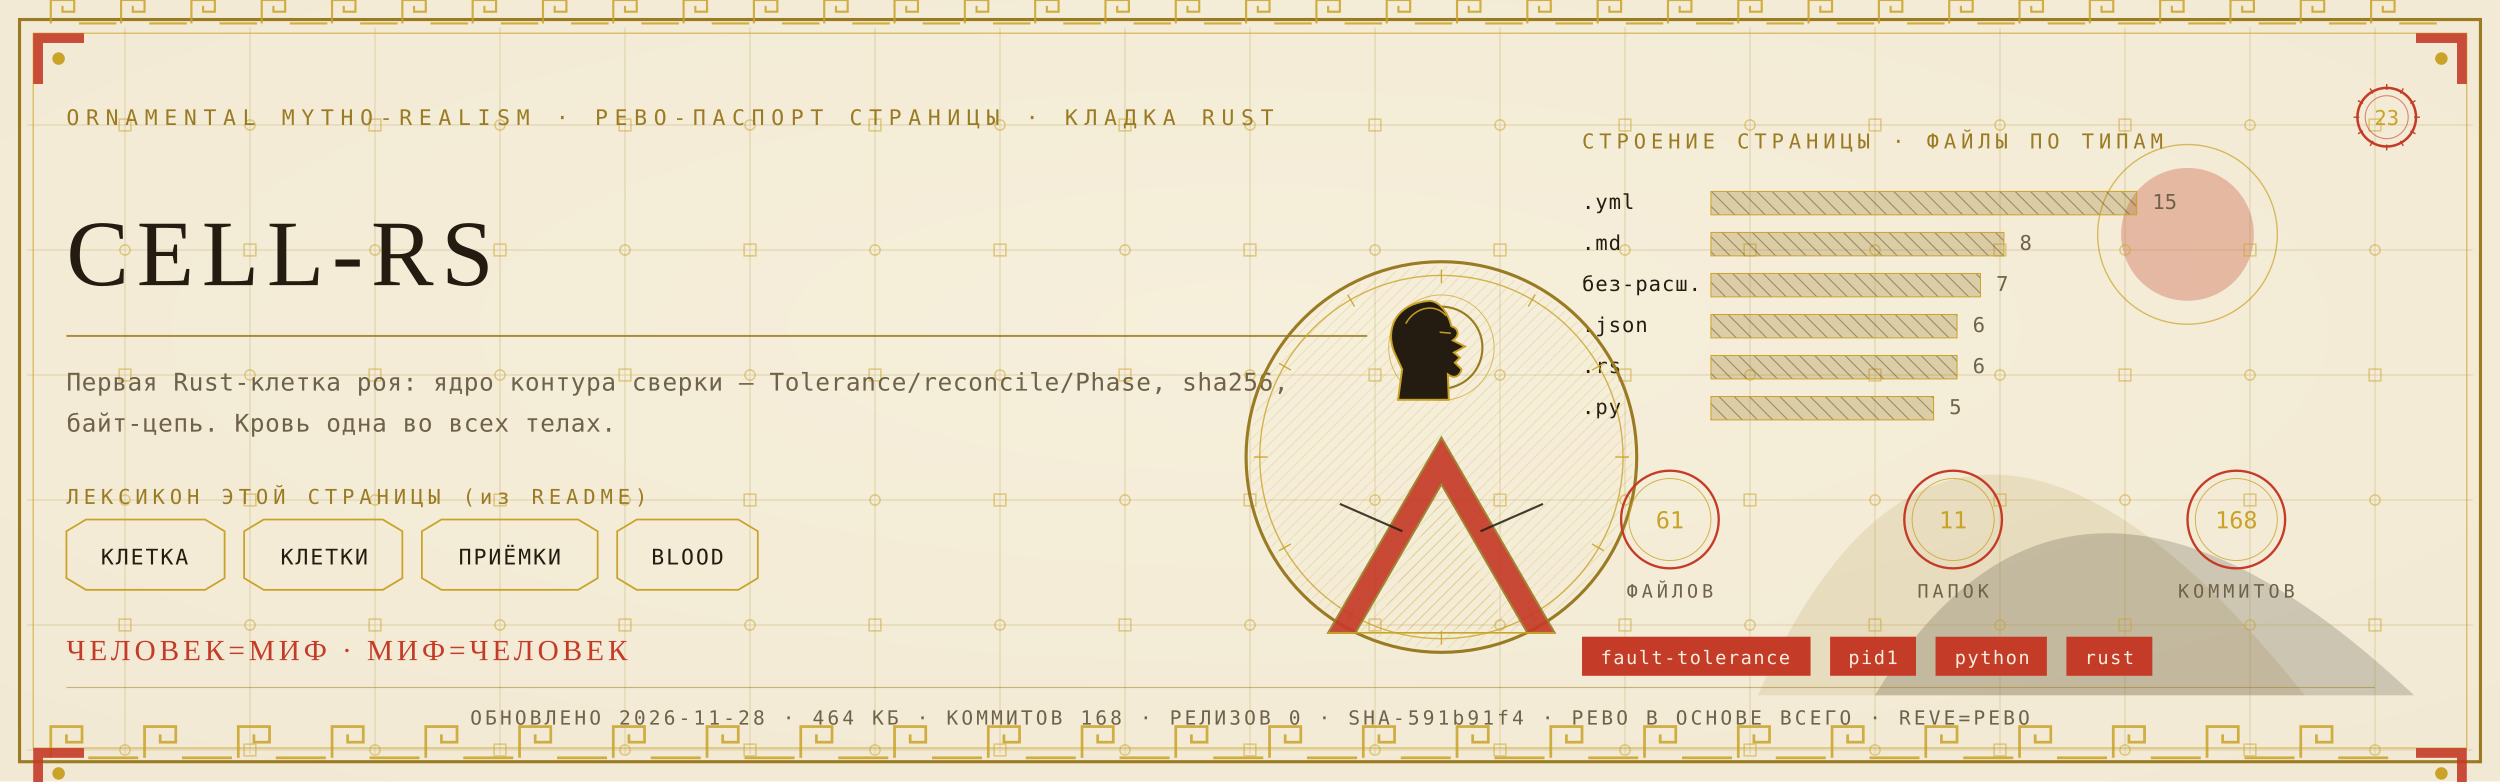
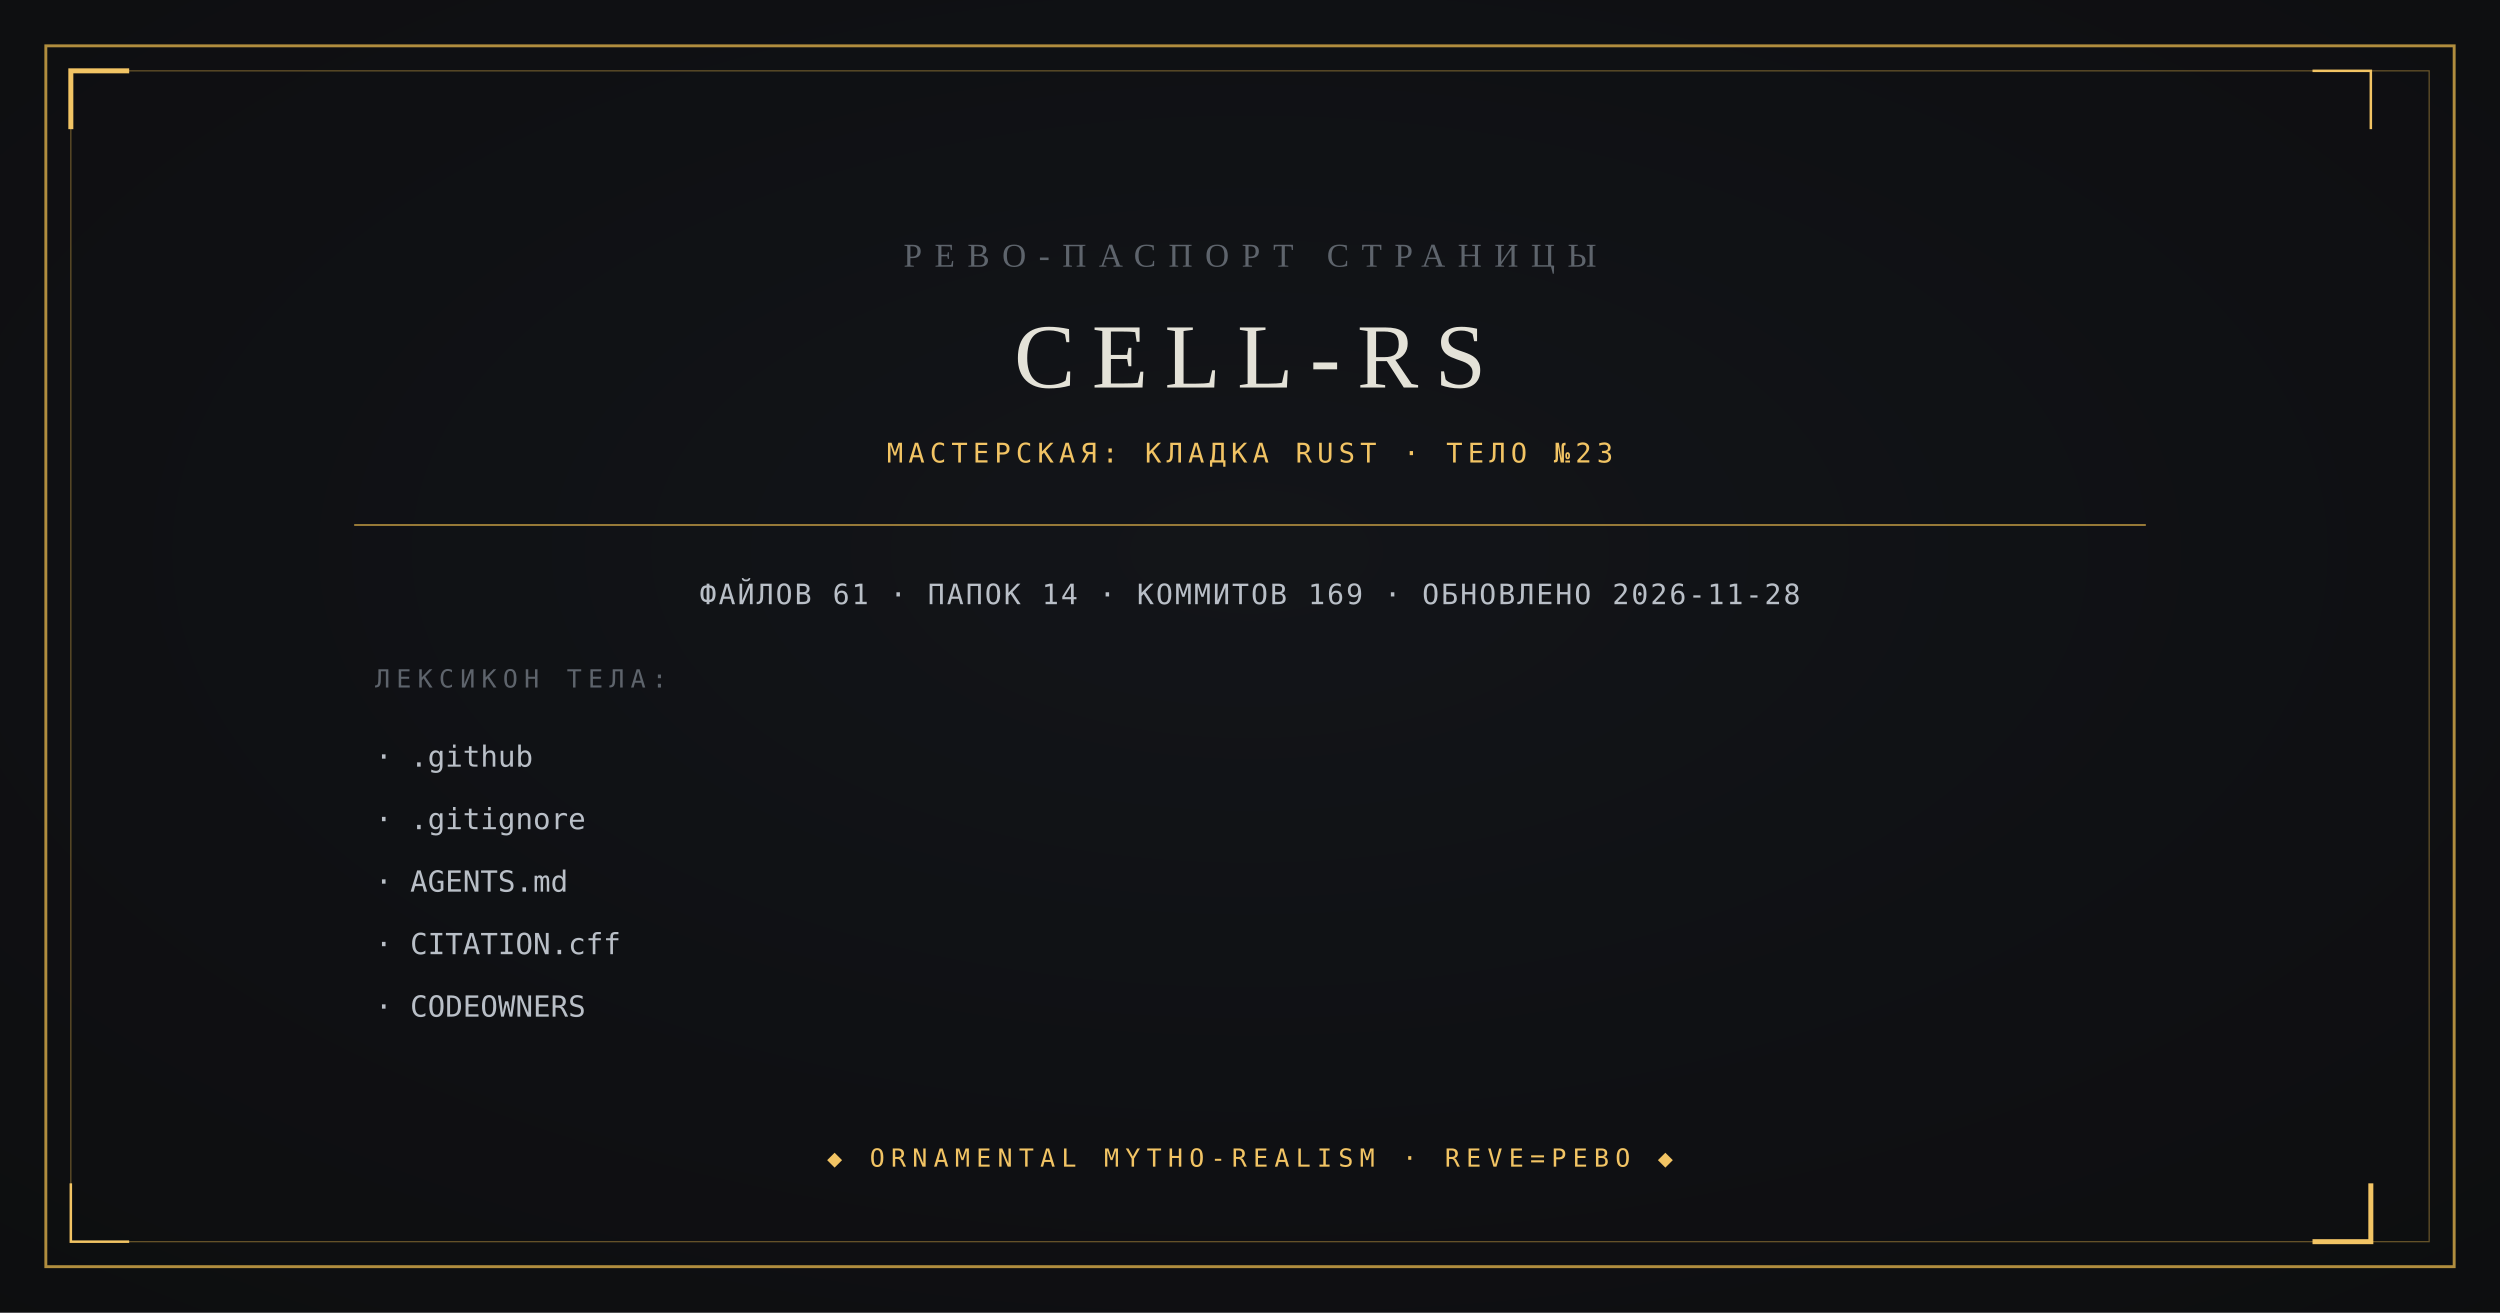
- <svg xmlns="http://www.w3.org/2000/svg" viewBox="0 0 1280 400" width="1280" height="400">
-   <defs>
-     <radialGradient id="rp23" cx="0.5" cy="0.42" r="1.1">
-       <stop offset="0" stop-color="#F6EFDC" />
-       <stop offset="1" stop-color="#EFE6CF" />
-     </radialGradient>
-     <pattern id="hatchm" width="4.2" height="4.2" patternUnits="userSpaceOnUse" patternTransform="rotate(45)">
-       <rect width="4.2" height="4.2" fill="none" />
-       <line x1="0" y1="0" x2="0" y2="4.2" stroke="#C9A227" stroke-width="0.5" />
-     </pattern>
-     <pattern id="hatchv" width="5.5" height="5.5" patternUnits="userSpaceOnUse" patternTransform="rotate(-45)">
-       <rect width="5.5" height="5.5" fill="none" />
-       <line x1="0" y1="0" x2="0" y2="5.5" stroke="#241C10" stroke-width="0.5" />
-     </pattern>
-   </defs>
-   <rect width="1280" height="400" fill="#EFE6CF" />
-   <rect width="1280" height="400" fill="url(#rp23)" opacity="0.94" />
-   <path d="M 900 356 Q 1000 130 1180 356 Z" fill="#9A7B23" opacity="0.14" />
-   <path d="M 960 356 Q 1060 190 1236 356 Z" fill="#241C10" opacity="0.18" />
-   <circle cx="1120" cy="120" r="34" fill="#C43B27" opacity="0.30" />
-   <circle cx="1120" cy="120" r="46" fill="none" stroke="#C9A227" stroke-width="0.7" opacity="0.7" />
-   <g stroke="#9A7B23" stroke-width="0.45" opacity="0.30">
-     <line x1="64" y1="14" x2="64" y2="386" />
-     <line x1="128" y1="14" x2="128" y2="386" />
-     <line x1="192" y1="14" x2="192" y2="386" />
-     <line x1="256" y1="14" x2="256" y2="386" />
-     <line x1="320" y1="14" x2="320" y2="386" />
-     <line x1="384" y1="14" x2="384" y2="386" />
-     <line x1="448" y1="14" x2="448" y2="386" />
-     <line x1="512" y1="14" x2="512" y2="386" />
-     <line x1="576" y1="14" x2="576" y2="386" />
-     <line x1="640" y1="14" x2="640" y2="386" />
-     <line x1="704" y1="14" x2="704" y2="386" />
-     <line x1="768" y1="14" x2="768" y2="386" />
-     <line x1="832" y1="14" x2="832" y2="386" />
-     <line x1="896" y1="14" x2="896" y2="386" />
-     <line x1="960" y1="14" x2="960" y2="386" />
-     <line x1="1024" y1="14" x2="1024" y2="386" />
-     <line x1="1088" y1="14" x2="1088" y2="386" />
-     <line x1="1152" y1="14" x2="1152" y2="386" />
-     <line x1="1216" y1="14" x2="1216" y2="386" />
-     <line x1="14" y1="64" x2="1266" y2="64" />
-     <line x1="14" y1="128" x2="1266" y2="128" />
-     <line x1="14" y1="192" x2="1266" y2="192" />
-     <line x1="14" y1="256" x2="1266" y2="256" />
-     <line x1="14" y1="320" x2="1266" y2="320" />
-     <line x1="14" y1="384" x2="1266" y2="384" />
-   </g>
-   <g fill="none" stroke="#C9A227" stroke-width="0.8" opacity="0.5">
-     <rect x="61" y="61" width="6" height="6" />
-     <circle cx="64" cy="128" r="2.6" />
-     <rect x="61" y="189" width="6" height="6" />
-     <circle cx="64" cy="256" r="2.6" />
-     <rect x="61" y="317" width="6" height="6" />
-     <circle cx="64" cy="384" r="2.6" />
-     <circle cx="128" cy="64" r="2.6" />
-     <rect x="125" y="125" width="6" height="6" />
-     <circle cx="128" cy="192" r="2.6" />
-     <rect x="125" y="253" width="6" height="6" />
-     <circle cx="128" cy="320" r="2.6" />
-     <rect x="125" y="381" width="6" height="6" />
-     <rect x="189" y="61" width="6" height="6" />
-     <circle cx="192" cy="128" r="2.6" />
-     <rect x="189" y="189" width="6" height="6" />
-     <circle cx="192" cy="256" r="2.6" />
-     <rect x="189" y="317" width="6" height="6" />
-     <circle cx="192" cy="384" r="2.6" />
-     <circle cx="256" cy="64" r="2.6" />
-     <rect x="253" y="125" width="6" height="6" />
-     <circle cx="256" cy="192" r="2.6" />
-     <rect x="253" y="253" width="6" height="6" />
-     <circle cx="256" cy="320" r="2.6" />
-     <rect x="253" y="381" width="6" height="6" />
-     <rect x="317" y="61" width="6" height="6" />
-     <circle cx="320" cy="128" r="2.6" />
-     <rect x="317" y="189" width="6" height="6" />
-     <circle cx="320" cy="256" r="2.6" />
-     <rect x="317" y="317" width="6" height="6" />
-     <circle cx="320" cy="384" r="2.6" />
-     <circle cx="384" cy="64" r="2.6" />
-     <rect x="381" y="125" width="6" height="6" />
-     <circle cx="384" cy="192" r="2.6" />
-     <rect x="381" y="253" width="6" height="6" />
-     <circle cx="384" cy="320" r="2.6" />
-     <rect x="381" y="381" width="6" height="6" />
-     <rect x="445" y="61" width="6" height="6" />
-     <circle cx="448" cy="128" r="2.6" />
-     <rect x="445" y="189" width="6" height="6" />
-     <circle cx="448" cy="256" r="2.6" />
-     <rect x="445" y="317" width="6" height="6" />
-     <circle cx="448" cy="384" r="2.6" />
-     <circle cx="512" cy="64" r="2.6" />
-     <rect x="509" y="125" width="6" height="6" />
-     <circle cx="512" cy="192" r="2.6" />
-     <rect x="509" y="253" width="6" height="6" />
-     <circle cx="512" cy="320" r="2.6" />
-     <rect x="509" y="381" width="6" height="6" />
-     <rect x="573" y="61" width="6" height="6" />
-     <circle cx="576" cy="128" r="2.6" />
-     <rect x="573" y="189" width="6" height="6" />
-     <circle cx="576" cy="256" r="2.6" />
-     <rect x="573" y="317" width="6" height="6" />
-     <circle cx="576" cy="384" r="2.6" />
-     <circle cx="640" cy="64" r="2.6" />
-     <rect x="637" y="125" width="6" height="6" />
-     <circle cx="640" cy="192" r="2.6" />
-     <rect x="637" y="253" width="6" height="6" />
-     <circle cx="640" cy="320" r="2.6" />
-     <rect x="637" y="381" width="6" height="6" />
-     <rect x="701" y="61" width="6" height="6" />
-     <circle cx="704" cy="128" r="2.6" />
-     <rect x="701" y="189" width="6" height="6" />
-     <circle cx="704" cy="256" r="2.6" />
-     <rect x="701" y="317" width="6" height="6" />
-     <circle cx="704" cy="384" r="2.6" />
-     <circle cx="768" cy="64" r="2.6" />
-     <rect x="765" y="125" width="6" height="6" />
-     <circle cx="768" cy="192" r="2.6" />
-     <rect x="765" y="253" width="6" height="6" />
-     <circle cx="768" cy="320" r="2.6" />
-     <rect x="765" y="381" width="6" height="6" />
-     <rect x="829" y="61" width="6" height="6" />
-     <circle cx="832" cy="128" r="2.6" />
-     <rect x="829" y="189" width="6" height="6" />
-     <circle cx="832" cy="256" r="2.6" />
-     <rect x="829" y="317" width="6" height="6" />
-     <circle cx="832" cy="384" r="2.6" />
-     <circle cx="896" cy="64" r="2.6" />
-     <rect x="893" y="125" width="6" height="6" />
-     <circle cx="896" cy="192" r="2.6" />
-     <rect x="893" y="253" width="6" height="6" />
-     <circle cx="896" cy="320" r="2.6" />
-     <rect x="893" y="381" width="6" height="6" />
-     <rect x="957" y="61" width="6" height="6" />
-     <circle cx="960" cy="128" r="2.6" />
-     <rect x="957" y="189" width="6" height="6" />
-     <circle cx="960" cy="256" r="2.6" />
-     <rect x="957" y="317" width="6" height="6" />
-     <circle cx="960" cy="384" r="2.6" />
-     <circle cx="1024" cy="64" r="2.6" />
-     <rect x="1021" y="125" width="6" height="6" />
-     <circle cx="1024" cy="192" r="2.6" />
-     <rect x="1021" y="253" width="6" height="6" />
-     <circle cx="1024" cy="320" r="2.6" />
-     <rect x="1021" y="381" width="6" height="6" />
-     <rect x="1085" y="61" width="6" height="6" />
-     <circle cx="1088" cy="128" r="2.6" />
-     <rect x="1085" y="189" width="6" height="6" />
-     <circle cx="1088" cy="256" r="2.6" />
-     <rect x="1085" y="317" width="6" height="6" />
-     <circle cx="1088" cy="384" r="2.6" />
-     <circle cx="1152" cy="64" r="2.6" />
-     <rect x="1149" y="125" width="6" height="6" />
-     <circle cx="1152" cy="192" r="2.6" />
-     <rect x="1149" y="253" width="6" height="6" />
-     <circle cx="1152" cy="320" r="2.6" />
-     <rect x="1149" y="381" width="6" height="6" />
-     <rect x="1213" y="61" width="6" height="6" />
-     <circle cx="1216" cy="128" r="2.6" />
-     <rect x="1213" y="189" width="6" height="6" />
-     <circle cx="1216" cy="256" r="2.6" />
-     <rect x="1213" y="317" width="6" height="6" />
-     <circle cx="1216" cy="384" r="2.6" />
-   </g>
-   <rect x="10" y="10" width="1260" height="380" fill="none" stroke="#9A7B23" stroke-width="1.6" />
-   <rect x="17" y="17" width="1246" height="366" fill="none" stroke="#C9A227" stroke-width="0.6" opacity="0.75" />
-   <g fill="none" stroke="#C9A227" stroke-width="1.4" opacity="0.85">
-     <path d="M 26 388 L 26 372 L 42 372 L 42 380.0 L 34.0 380.0 L 34.0 376.0" />
-     <line x1="45.2" y1="388" x2="70.8" y2="388" />
-     <path d="M 74 388 L 74 372 L 90 372 L 90 380.0 L 82.0 380.0 L 82.0 376.0" />
-     <line x1="93.2" y1="388" x2="118.8" y2="388" />
-     <path d="M 122 388 L 122 372 L 138 372 L 138 380.0 L 130.0 380.0 L 130.0 376.0" />
-     <line x1="141.2" y1="388" x2="166.8" y2="388" />
-     <path d="M 170 388 L 170 372 L 186 372 L 186 380.0 L 178.0 380.0 L 178.0 376.0" />
-     <line x1="189.2" y1="388" x2="214.8" y2="388" />
-     <path d="M 218 388 L 218 372 L 234 372 L 234 380.0 L 226.0 380.0 L 226.0 376.0" />
-     <line x1="237.2" y1="388" x2="262.8" y2="388" />
-     <path d="M 266 388 L 266 372 L 282 372 L 282 380.0 L 274.0 380.0 L 274.0 376.0" />
-     <line x1="285.2" y1="388" x2="310.8" y2="388" />
-     <path d="M 314 388 L 314 372 L 330 372 L 330 380.0 L 322.0 380.0 L 322.0 376.0" />
-     <line x1="333.2" y1="388" x2="358.8" y2="388" />
-     <path d="M 362 388 L 362 372 L 378 372 L 378 380.0 L 370.0 380.0 L 370.0 376.0" />
-     <line x1="381.2" y1="388" x2="406.8" y2="388" />
-     <path d="M 410 388 L 410 372 L 426 372 L 426 380.0 L 418.0 380.0 L 418.0 376.0" />
-     <line x1="429.2" y1="388" x2="454.8" y2="388" />
-     <path d="M 458 388 L 458 372 L 474 372 L 474 380.0 L 466.0 380.0 L 466.0 376.0" />
-     <line x1="477.2" y1="388" x2="502.8" y2="388" />
-     <path d="M 506 388 L 506 372 L 522 372 L 522 380.0 L 514.0 380.0 L 514.0 376.0" />
-     <line x1="525.2" y1="388" x2="550.8" y2="388" />
-     <path d="M 554 388 L 554 372 L 570 372 L 570 380.0 L 562.0 380.0 L 562.0 376.0" />
-     <line x1="573.2" y1="388" x2="598.8" y2="388" />
-     <path d="M 602 388 L 602 372 L 618 372 L 618 380.0 L 610.0 380.0 L 610.0 376.0" />
-     <line x1="621.2" y1="388" x2="646.8" y2="388" />
-     <path d="M 650 388 L 650 372 L 666 372 L 666 380.0 L 658.0 380.0 L 658.0 376.0" />
-     <line x1="669.2" y1="388" x2="694.8" y2="388" />
-     <path d="M 698 388 L 698 372 L 714 372 L 714 380.0 L 706.0 380.0 L 706.0 376.0" />
-     <line x1="717.2" y1="388" x2="742.8" y2="388" />
-     <path d="M 746 388 L 746 372 L 762 372 L 762 380.0 L 754.0 380.0 L 754.0 376.0" />
-     <line x1="765.2" y1="388" x2="790.8" y2="388" />
-     <path d="M 794 388 L 794 372 L 810 372 L 810 380.0 L 802.0 380.0 L 802.0 376.0" />
-     <line x1="813.2" y1="388" x2="838.8" y2="388" />
-     <path d="M 842 388 L 842 372 L 858 372 L 858 380.0 L 850.0 380.0 L 850.0 376.0" />
-     <line x1="861.2" y1="388" x2="886.8" y2="388" />
-     <path d="M 890 388 L 890 372 L 906 372 L 906 380.0 L 898.0 380.0 L 898.0 376.0" />
-     <line x1="909.2" y1="388" x2="934.8" y2="388" />
-     <path d="M 938 388 L 938 372 L 954 372 L 954 380.0 L 946.0 380.0 L 946.0 376.0" />
-     <line x1="957.2" y1="388" x2="982.8" y2="388" />
-     <path d="M 986 388 L 986 372 L 1002 372 L 1002 380.0 L 994.0 380.0 L 994.0 376.0" />
-     <line x1="1005.2" y1="388" x2="1030.8" y2="388" />
-     <path d="M 1034 388 L 1034 372 L 1050 372 L 1050 380.0 L 1042.0 380.0 L 1042.0 376.0" />
-     <line x1="1053.2" y1="388" x2="1078.8" y2="388" />
-     <path d="M 1082 388 L 1082 372 L 1098 372 L 1098 380.0 L 1090.0 380.0 L 1090.0 376.0" />
-     <line x1="1101.2" y1="388" x2="1126.8" y2="388" />
-     <path d="M 1130 388 L 1130 372 L 1146 372 L 1146 380.0 L 1138.0 380.0 L 1138.0 376.0" />
-     <line x1="1149.2" y1="388" x2="1174.8" y2="388" />
-     <path d="M 1178 388 L 1178 372 L 1194 372 L 1194 380.0 L 1186.0 380.0 L 1186.0 376.0" />
-     <line x1="1197.2" y1="388" x2="1222.8" y2="388" />
-   </g>
-   <g fill="none" stroke="#C9A227" stroke-width="1.1" opacity="0.85">
-     <path d="M 26 12 L 26 0 L 38 0 L 38 6.0 L 32.0 6.0 L 32.0 3.0" />
-     <line x1="40.4" y1="12" x2="59.6" y2="12" />
-     <path d="M 62 12 L 62 0 L 74 0 L 74 6.0 L 68.0 6.0 L 68.0 3.0" />
-     <line x1="76.4" y1="12" x2="95.6" y2="12" />
-     <path d="M 98 12 L 98 0 L 110 0 L 110 6.0 L 104.0 6.0 L 104.0 3.0" />
-     <line x1="112.4" y1="12" x2="131.6" y2="12" />
-     <path d="M 134 12 L 134 0 L 146 0 L 146 6.0 L 140.0 6.0 L 140.0 3.0" />
-     <line x1="148.4" y1="12" x2="167.6" y2="12" />
-     <path d="M 170 12 L 170 0 L 182 0 L 182 6.0 L 176.0 6.0 L 176.0 3.0" />
-     <line x1="184.4" y1="12" x2="203.6" y2="12" />
-     <path d="M 206 12 L 206 0 L 218 0 L 218 6.0 L 212.0 6.0 L 212.0 3.0" />
-     <line x1="220.4" y1="12" x2="239.6" y2="12" />
-     <path d="M 242 12 L 242 0 L 254 0 L 254 6.0 L 248.0 6.0 L 248.0 3.0" />
-     <line x1="256.4" y1="12" x2="275.6" y2="12" />
-     <path d="M 278 12 L 278 0 L 290 0 L 290 6.0 L 284.0 6.0 L 284.0 3.0" />
-     <line x1="292.4" y1="12" x2="311.6" y2="12" />
-     <path d="M 314 12 L 314 0 L 326 0 L 326 6.0 L 320.0 6.0 L 320.0 3.0" />
-     <line x1="328.4" y1="12" x2="347.6" y2="12" />
-     <path d="M 350 12 L 350 0 L 362 0 L 362 6.0 L 356.0 6.0 L 356.0 3.0" />
-     <line x1="364.4" y1="12" x2="383.6" y2="12" />
-     <path d="M 386 12 L 386 0 L 398 0 L 398 6.0 L 392.0 6.0 L 392.0 3.0" />
-     <line x1="400.4" y1="12" x2="419.6" y2="12" />
-     <path d="M 422 12 L 422 0 L 434 0 L 434 6.0 L 428.0 6.0 L 428.0 3.0" />
-     <line x1="436.4" y1="12" x2="455.6" y2="12" />
-     <path d="M 458 12 L 458 0 L 470 0 L 470 6.0 L 464.0 6.0 L 464.0 3.0" />
-     <line x1="472.4" y1="12" x2="491.6" y2="12" />
-     <path d="M 494 12 L 494 0 L 506 0 L 506 6.0 L 500.0 6.0 L 500.0 3.0" />
-     <line x1="508.4" y1="12" x2="527.6" y2="12" />
-     <path d="M 530 12 L 530 0 L 542 0 L 542 6.0 L 536.0 6.0 L 536.0 3.0" />
-     <line x1="544.4" y1="12" x2="563.6" y2="12" />
-     <path d="M 566 12 L 566 0 L 578 0 L 578 6.0 L 572.0 6.0 L 572.0 3.0" />
-     <line x1="580.4" y1="12" x2="599.6" y2="12" />
-     <path d="M 602 12 L 602 0 L 614 0 L 614 6.0 L 608.0 6.0 L 608.0 3.0" />
-     <line x1="616.4" y1="12" x2="635.6" y2="12" />
-     <path d="M 638 12 L 638 0 L 650 0 L 650 6.0 L 644.0 6.0 L 644.0 3.0" />
-     <line x1="652.4" y1="12" x2="671.6" y2="12" />
-     <path d="M 674 12 L 674 0 L 686 0 L 686 6.0 L 680.0 6.0 L 680.0 3.0" />
-     <line x1="688.4" y1="12" x2="707.6" y2="12" />
-     <path d="M 710 12 L 710 0 L 722 0 L 722 6.0 L 716.0 6.0 L 716.0 3.0" />
-     <line x1="724.4" y1="12" x2="743.6" y2="12" />
-     <path d="M 746 12 L 746 0 L 758 0 L 758 6.0 L 752.0 6.0 L 752.0 3.0" />
-     <line x1="760.4" y1="12" x2="779.6" y2="12" />
-     <path d="M 782 12 L 782 0 L 794 0 L 794 6.0 L 788.0 6.0 L 788.0 3.0" />
-     <line x1="796.4" y1="12" x2="815.6" y2="12" />
-     <path d="M 818 12 L 818 0 L 830 0 L 830 6.0 L 824.0 6.0 L 824.0 3.0" />
-     <line x1="832.4" y1="12" x2="851.6" y2="12" />
-     <path d="M 854 12 L 854 0 L 866 0 L 866 6.0 L 860.0 6.0 L 860.0 3.0" />
-     <line x1="868.4" y1="12" x2="887.6" y2="12" />
-     <path d="M 890 12 L 890 0 L 902 0 L 902 6.0 L 896.0 6.0 L 896.0 3.0" />
-     <line x1="904.4" y1="12" x2="923.6" y2="12" />
-     <path d="M 926 12 L 926 0 L 938 0 L 938 6.0 L 932.0 6.0 L 932.0 3.0" />
-     <line x1="940.4" y1="12" x2="959.6" y2="12" />
-     <path d="M 962 12 L 962 0 L 974 0 L 974 6.0 L 968.0 6.0 L 968.0 3.0" />
-     <line x1="976.4" y1="12" x2="995.6" y2="12" />
-     <path d="M 998 12 L 998 0 L 1010 0 L 1010 6.0 L 1004.0 6.0 L 1004.0 3.0" />
-     <line x1="1012.4" y1="12" x2="1031.6" y2="12" />
-     <path d="M 1034 12 L 1034 0 L 1046 0 L 1046 6.0 L 1040.0 6.0 L 1040.0 3.0" />
-     <line x1="1048.4" y1="12" x2="1067.6" y2="12" />
-     <path d="M 1070 12 L 1070 0 L 1082 0 L 1082 6.0 L 1076.0 6.0 L 1076.0 3.0" />
-     <line x1="1084.4" y1="12" x2="1103.6" y2="12" />
-     <path d="M 1106 12 L 1106 0 L 1118 0 L 1118 6.0 L 1112.0 6.0 L 1112.0 3.0" />
-     <line x1="1120.4" y1="12" x2="1139.6" y2="12" />
-     <path d="M 1142 12 L 1142 0 L 1154 0 L 1154 6.0 L 1148.0 6.0 L 1148.0 3.0" />
-     <line x1="1156.4" y1="12" x2="1175.6" y2="12" />
-     <path d="M 1178 12 L 1178 0 L 1190 0 L 1190 6.0 L 1184.0 6.0 L 1184.0 3.0" />
-     <line x1="1192.4" y1="12" x2="1211.6" y2="12" />
-     <path d="M 1214 12 L 1214 0 L 1226 0 L 1226 6.0 L 1220.0 6.0 L 1220.0 3.0" />
-     <line x1="1228.4" y1="12" x2="1247.6" y2="12" />
-   </g>
-   <g transform="translate(17,17) scale(1,1)">
-     <path d="M 0 0 L 26 0 L 26 5 L 5 5 L 5 26 L 0 26 Z" fill="#C43B27" opacity="0.9" />
-     <circle cx="13" cy="13" r="3.2" fill="#C9A227" />
-   </g>
-   <g transform="translate(1263,17) scale(-1,1)">
-     <path d="M 0 0 L 26 0 L 26 5 L 5 5 L 5 26 L 0 26 Z" fill="#C43B27" opacity="0.9" />
-     <circle cx="13" cy="13" r="3.2" fill="#C9A227" />
-   </g>
-   <g transform="translate(17,383) scale(1,1)">
-     <path d="M 0 0 L 26 0 L 26 5 L 5 5 L 5 26 L 0 26 Z" fill="#C43B27" opacity="0.9" />
-     <circle cx="13" cy="13" r="3.2" fill="#C9A227" />
-   </g>
-   <g transform="translate(1263,383) scale(-1,1)">
-     <path d="M 0 0 L 26 0 L 26 5 L 5 5 L 5 26 L 0 26 Z" fill="#C43B27" opacity="0.9" />
-     <circle cx="13" cy="13" r="3.2" fill="#C9A227" />
-   </g>
-   <text x="34" y="64" font-family="'Cascadia Mono', ui-monospace, Consolas, monospace" font-size="11" fill="#9A7B23" letter-spacing="3.4">ORNAMENTAL MYTHO-REALISM · РЕВО-ПАСПОРТ СТРАНИЦЫ · КЛАДКА RUST</text>
-   <g transform="translate(1222,60)">
-     <circle r="15" fill="none" stroke="#C43B27" stroke-width="1.3" />
-     <circle r="11" fill="none" stroke="#C43B27" stroke-width="0.55" opacity="0.6" />
-     <text y="4" text-anchor="middle" font-family="'Cascadia Mono', ui-monospace, Consolas, monospace" font-size="10.5" fill="#C9A227">23</text>
-     <g stroke="#C43B27" stroke-width="0.7">
-       <line x1="0" y1="-17" x2="0" y2="-14" transform="rotate(0)" />
-       <line x1="0" y1="-17" x2="0" y2="-14" transform="rotate(30)" />
-       <line x1="0" y1="-17" x2="0" y2="-14" transform="rotate(60)" />
-       <line x1="0" y1="-17" x2="0" y2="-14" transform="rotate(90)" />
-       <line x1="0" y1="-17" x2="0" y2="-14" transform="rotate(120)" />
-       <line x1="0" y1="-17" x2="0" y2="-14" transform="rotate(150)" />
-       <line x1="0" y1="-17" x2="0" y2="-14" transform="rotate(180)" />
-       <line x1="0" y1="-17" x2="0" y2="-14" transform="rotate(210)" />
-       <line x1="0" y1="-17" x2="0" y2="-14" transform="rotate(240)" />
-       <line x1="0" y1="-17" x2="0" y2="-14" transform="rotate(270)" />
-       <line x1="0" y1="-17" x2="0" y2="-14" transform="rotate(300)" />
-       <line x1="0" y1="-17" x2="0" y2="-14" transform="rotate(330)" />
-     </g>
-   </g>
-   <text x="34" y="146" font-family="Georgia, 'Times New Roman', serif" font-size="48.0" fill="#241C10" letter-spacing="4">CELL-RS</text>
-   <line x1="34" y1="172" x2="700" y2="172" stroke="#9A7B23" stroke-width="1" opacity="0.85" />
-   <text x="34" y="200" font-family="'Cascadia Mono', ui-monospace, Consolas, monospace" font-size="12.5" fill="#6E6249" letter-spacing="0.3">Первая Rust-клетка роя: ядро контура сверки — Tolerance/reconcile/Phase, sha256,</text>
-   <text x="34" y="221" font-family="'Cascadia Mono', ui-monospace, Consolas, monospace" font-size="12.5" fill="#6E6249" letter-spacing="0.3">байт-цепь. Кровь одна во всех телах.</text>
-   <text x="34" y="258" font-family="'Cascadia Mono', ui-monospace, Consolas, monospace" font-size="10.5" fill="#9A7B23" letter-spacing="2.5">ЛЕКСИКОН ЭТОЙ СТРАНИЦЫ (из README)</text>
-   <path d="M 34 272 L 44 266 L 105 266 L 115 272 L 115 296 L 105 302 L 44 302 L 34 296 Z" fill="none" stroke="#C9A227" stroke-width="0.9" />
-   <text x="74" y="289" text-anchor="middle" font-family="'Cascadia Mono', ui-monospace, Consolas, monospace" font-size="11" fill="#241C10" letter-spacing="1">КЛЕТКА</text>
-   <path d="M 125 272 L 135 266 L 196 266 L 206 272 L 206 296 L 196 302 L 135 302 L 125 296 Z" fill="none" stroke="#C9A227" stroke-width="0.9" />
-   <text x="166" y="289" text-anchor="middle" font-family="'Cascadia Mono', ui-monospace, Consolas, monospace" font-size="11" fill="#241C10" letter-spacing="1">КЛЕТКИ</text>
-   <path d="M 216 272 L 226 266 L 296 266 L 306 272 L 306 296 L 296 302 L 226 302 L 216 296 Z" fill="none" stroke="#C9A227" stroke-width="0.9" />
-   <text x="261" y="289" text-anchor="middle" font-family="'Cascadia Mono', ui-monospace, Consolas, monospace" font-size="11" fill="#241C10" letter-spacing="1">ПРИЁМКИ</text>
-   <path d="M 316 272 L 326 266 L 378 266 L 388 272 L 388 296 L 378 302 L 326 302 L 316 296 Z" fill="none" stroke="#C9A227" stroke-width="0.9" />
-   <text x="352" y="289" text-anchor="middle" font-family="'Cascadia Mono', ui-monospace, Consolas, monospace" font-size="11" fill="#241C10" letter-spacing="1">BLOOD</text>
-   <text x="810" y="76" font-family="'Cascadia Mono', ui-monospace, Consolas, monospace" font-size="10.5" fill="#9A7B23" letter-spacing="2.5">СТРОЕНИЕ СТРАНИЦЫ · ФАЙЛЫ ПО ТИПАМ</text>
-   <text x="810" y="107" font-family="'Cascadia Mono', ui-monospace, Consolas, monospace" font-size="10.5" fill="#241C10" letter-spacing="0.5">.yml</text>
-   <rect x="876" y="98" width="218" height="12" fill="url(#hatchv)" opacity="0.9" />
-   <rect x="876" y="98" width="218" height="12" fill="#9A7B23" opacity="0.28" />
-   <rect x="876" y="98" width="218" height="12" fill="none" stroke="#C9A227" stroke-width="0.5" />
-   <text x="1102" y="107" font-family="'Cascadia Mono', ui-monospace, Consolas, monospace" font-size="10.5" fill="#6E6249">15</text>
-   <text x="810" y="128" font-family="'Cascadia Mono', ui-monospace, Consolas, monospace" font-size="10.5" fill="#241C10" letter-spacing="0.5">.md</text>
-   <rect x="876" y="119" width="150" height="12" fill="url(#hatchv)" opacity="0.9" />
-   <rect x="876" y="119" width="150" height="12" fill="#9A7B23" opacity="0.28" />
-   <rect x="876" y="119" width="150" height="12" fill="none" stroke="#C9A227" stroke-width="0.5" />
-   <text x="1034" y="128" font-family="'Cascadia Mono', ui-monospace, Consolas, monospace" font-size="10.5" fill="#6E6249">8</text>
-   <text x="810" y="149" font-family="'Cascadia Mono', ui-monospace, Consolas, monospace" font-size="10.5" fill="#241C10" letter-spacing="0.5">без-расш.</text>
-   <rect x="876" y="140" width="138" height="12" fill="url(#hatchv)" opacity="0.9" />
-   <rect x="876" y="140" width="138" height="12" fill="#9A7B23" opacity="0.28" />
-   <rect x="876" y="140" width="138" height="12" fill="none" stroke="#C9A227" stroke-width="0.5" />
-   <text x="1022" y="149" font-family="'Cascadia Mono', ui-monospace, Consolas, monospace" font-size="10.5" fill="#6E6249">7</text>
-   <text x="810" y="170" font-family="'Cascadia Mono', ui-monospace, Consolas, monospace" font-size="10.5" fill="#241C10" letter-spacing="0.5">.json</text>
-   <rect x="876" y="161" width="126" height="12" fill="url(#hatchv)" opacity="0.9" />
-   <rect x="876" y="161" width="126" height="12" fill="#9A7B23" opacity="0.28" />
-   <rect x="876" y="161" width="126" height="12" fill="none" stroke="#C9A227" stroke-width="0.5" />
-   <text x="1010" y="170" font-family="'Cascadia Mono', ui-monospace, Consolas, monospace" font-size="10.5" fill="#6E6249">6</text>
-   <text x="810" y="191" font-family="'Cascadia Mono', ui-monospace, Consolas, monospace" font-size="10.5" fill="#241C10" letter-spacing="0.5">.rs</text>
-   <rect x="876" y="182" width="126" height="12" fill="url(#hatchv)" opacity="0.9" />
-   <rect x="876" y="182" width="126" height="12" fill="#9A7B23" opacity="0.28" />
-   <rect x="876" y="182" width="126" height="12" fill="none" stroke="#C9A227" stroke-width="0.5" />
-   <text x="1010" y="191" font-family="'Cascadia Mono', ui-monospace, Consolas, monospace" font-size="10.5" fill="#6E6249">6</text>
-   <text x="810" y="212" font-family="'Cascadia Mono', ui-monospace, Consolas, monospace" font-size="10.5" fill="#241C10" letter-spacing="0.5">.py</text>
-   <rect x="876" y="203" width="114" height="12" fill="url(#hatchv)" opacity="0.9" />
-   <rect x="876" y="203" width="114" height="12" fill="#9A7B23" opacity="0.28" />
-   <rect x="876" y="203" width="114" height="12" fill="none" stroke="#C9A227" stroke-width="0.5" />
-   <text x="998" y="212" font-family="'Cascadia Mono', ui-monospace, Consolas, monospace" font-size="10.5" fill="#6E6249">5</text>
-   <g transform="translate(738,234)">
-     <circle r="100" fill="none" stroke="#9A7B23" stroke-width="1.6" />
-     <circle r="93" fill="none" stroke="#C9A227" stroke-width="0.7" opacity="0.8" />
-     <circle r="98" fill="url(#hatchm)" opacity="0.4" />
-     <g stroke="#C9A227" stroke-width="0.7" opacity="0.9">
-       <line x1="0" y1="-96" x2="0" y2="-89" transform="rotate(0)" />
-       <line x1="0" y1="-96" x2="0" y2="-89" transform="rotate(30)" />
-       <line x1="0" y1="-96" x2="0" y2="-89" transform="rotate(60)" />
-       <line x1="0" y1="-96" x2="0" y2="-89" transform="rotate(90)" />
-       <line x1="0" y1="-96" x2="0" y2="-89" transform="rotate(120)" />
-       <line x1="0" y1="-96" x2="0" y2="-89" transform="rotate(150)" />
-       <line x1="0" y1="-96" x2="0" y2="-89" transform="rotate(180)" />
-       <line x1="0" y1="-96" x2="0" y2="-89" transform="rotate(210)" />
-       <line x1="0" y1="-96" x2="0" y2="-89" transform="rotate(240)" />
-       <line x1="0" y1="-96" x2="0" y2="-89" transform="rotate(270)" />
-       <line x1="0" y1="-96" x2="0" y2="-89" transform="rotate(300)" />
-       <line x1="0" y1="-96" x2="0" y2="-89" transform="rotate(330)" />
-     </g>
-     <circle cy="-56" r="21" fill="none" stroke="#9A7B23" stroke-width="1.1" />
-     <circle cy="-56" r="27" fill="none" stroke="#C9A227" stroke-width="0.5" opacity="0.7" />
-     <path d="M -6.0 -80.0 C -23.5 -78.7 -28.7 -65.7 -24.3 -54.0 L -20.1 -44.9 L -22.2 -29.3 L 3.8 -29.3 L 3.3 -42.3 C 6.9 -39.7 9.5 -41.5 10.3 -44.9 L 6.9 -48.3 L 9.5 -50.9 L 6.4 -53.5 L 12.1 -56.6 L 5.9 -59.7 C 9.5 -62.3 9.0 -65.7 5.1 -67.0 C 3.8 -72.7 -0.1 -79.5 -6.0 -80.0 Z" fill="#241C10" stroke="#C9A227" stroke-width="1.0" />
-     <g fill="none" stroke="#C9A227" stroke-width="0.8" opacity="0.95">
-       <path d="M -18.3 -68.3 C -13.1 -77.4 -2.7 -78.7 2.5 -72.2" />
-       <path d="M -0.9 -63.9 L 4.8 -63.4" />
-     </g>
-     <path d="M -58.0 90.0 L 0 -10.0 L 58.0 90.0 L 44.0 90.0 L 0 14.0 L -44.0 90.0 Z" fill="#C43B27" opacity="0.92" stroke="#9A7B23" stroke-width="1.0" />
-     <path d="M -34.0 88.0 L 0 20.0 L 34.0 88.0" fill="url(#hatchm)" opacity="0.5" stroke="none" />
-     <path d="M -58.0 90.0 L 58.0 90.0" fill="none" stroke="#C9A227" stroke-width="0.8" />
-     <path d="M -52.0 24.0 L -20.0 38.0" fill="none" stroke="#241C10" stroke-width="1.1" opacity="0.85" />
-     <path d="M 52.0 24.0 L 20.0 38.0" fill="none" stroke="#241C10" stroke-width="1.1" opacity="0.85" />
-   </g>
-   <g transform="translate(855,266)">
-     <circle r="25" fill="none" stroke="#C43B27" stroke-width="1.2" />
-     <circle r="21" fill="none" stroke="#C9A227" stroke-width="0.5" opacity="0.8" />
-     <text y="4.5" text-anchor="middle" font-family="'Cascadia Mono', ui-monospace, Consolas, monospace" font-size="12" fill="#C9A227">61</text>
-     <text y="40" text-anchor="middle" font-family="'Cascadia Mono', ui-monospace, Consolas, monospace" font-size="9.5" fill="#6E6249" letter-spacing="2">ФАЙЛОВ</text>
-   </g>
-   <g transform="translate(1000,266)">
-     <circle r="25" fill="none" stroke="#C43B27" stroke-width="1.2" />
-     <circle r="21" fill="none" stroke="#C9A227" stroke-width="0.5" opacity="0.8" />
-     <text y="4.5" text-anchor="middle" font-family="'Cascadia Mono', ui-monospace, Consolas, monospace" font-size="12" fill="#C9A227">11</text>
-     <text y="40" text-anchor="middle" font-family="'Cascadia Mono', ui-monospace, Consolas, monospace" font-size="9.5" fill="#6E6249" letter-spacing="2">ПАПОК</text>
-   </g>
-   <g transform="translate(1145,266)">
-     <circle r="25" fill="none" stroke="#C43B27" stroke-width="1.2" />
-     <circle r="21" fill="none" stroke="#C9A227" stroke-width="0.5" opacity="0.8" />
-     <text y="4.5" text-anchor="middle" font-family="'Cascadia Mono', ui-monospace, Consolas, monospace" font-size="12" fill="#C9A227">168</text>
-     <text y="40" text-anchor="middle" font-family="'Cascadia Mono', ui-monospace, Consolas, monospace" font-size="9.5" fill="#6E6249" letter-spacing="2">КОММИТОВ</text>
-   </g>
-   <rect x="810" y="326" rx="0" width="117" height="20" fill="#C43B27" />
-   <text x="868" y="340" text-anchor="middle" font-family="'Cascadia Mono', ui-monospace, Consolas, monospace" font-size="9.5" fill="#F5EFE2" letter-spacing="0.8">fault-tolerance</text>
-   <rect x="937" y="326" rx="0" width="44" height="20" fill="#C43B27" />
-   <text x="959" y="340" text-anchor="middle" font-family="'Cascadia Mono', ui-monospace, Consolas, monospace" font-size="9.5" fill="#F5EFE2" letter-spacing="0.8">pid1</text>
-   <rect x="991" y="326" rx="0" width="57" height="20" fill="#C43B27" />
-   <text x="1020" y="340" text-anchor="middle" font-family="'Cascadia Mono', ui-monospace, Consolas, monospace" font-size="9.5" fill="#F5EFE2" letter-spacing="0.8">python</text>
-   <rect x="1058" y="326" rx="0" width="44" height="20" fill="#C43B27" />
-   <text x="1080" y="340" text-anchor="middle" font-family="'Cascadia Mono', ui-monospace, Consolas, monospace" font-size="9.5" fill="#F5EFE2" letter-spacing="0.8">rust</text>
-   <text x="34" y="338" font-family="Georgia, 'Times New Roman', serif" font-size="15" fill="#C43B27" letter-spacing="2">ЧЕЛОВЕК=МИФ · МИФ=ЧЕЛОВЕК</text>
-   <line x1="34" y1="352" x2="1216" y2="352" stroke="#9A7B23" stroke-width="0.6" opacity="0.5" />
-   <text x="640" y="371" text-anchor="middle" font-family="'Cascadia Mono', ui-monospace, Consolas, monospace" font-size="10" fill="#6E6249" letter-spacing="1.6">ОБНОВЛЕНО 2026-11-28 · 464 КБ · КОММИТОВ 168 · РЕЛИЗОВ 0 · SHA-591b91f4 · РЕВО В ОСНОВЕ ВСЕГО · REVE=РЕВО</text>
+ <svg xmlns="http://www.w3.org/2000/svg" viewBox="0 0 1200 630" width="1200" height="630">
+   <rect width="1200" height="630" fill="#0B0C0E" />
+   <radialGradient id="v" cx="0.5" cy="0.42" r="0.95">
+     <stop offset="0" stop-color="#14161A" />
+     <stop offset="1" stop-color="#0B0C0E" />
+   </radialGradient>
+   <rect width="1200" height="630" fill="url(#v)" opacity="0.9" />
+   <rect x="22" y="22" width="1156" height="586" fill="none" stroke="#B08D3E" stroke-width="1.4" />
+   <rect x="34" y="34" width="1132" height="562" fill="none" stroke="#B08D3E" stroke-width="0.6" opacity="0.55" />
+   <path d="M 34 62 L 34 34 L 62 34" fill="none" stroke="#F2C464" stroke-width="2.4" />
+   <path d="M 1138 568 L 1138 596 L 1110 596" fill="none" stroke="#F2C464" stroke-width="2.4" />
+   <path d="M 1138 62 L 1138 34 L 1110 34" fill="none" stroke="#F2C464" stroke-width="1.2" />
+   <path d="M 62 596 L 34 596 L 34 568" fill="none" stroke="#F2C464" stroke-width="1.2" />
+   <text x="600" y="128" text-anchor="middle" font-family="Georgia, 'Times New Roman', serif" font-size="16" fill="#5E646C" letter-spacing="6">РЕВО-ПАСПОРТ СТРАНИЦЫ</text>
+   <text x="600" y="186" text-anchor="middle" font-family="Georgia, 'Times New Roman', serif" font-size="44" fill="#E4E2D8" letter-spacing="8">CELL-RS</text>
+   <text x="600" y="222" text-anchor="middle" font-family="ui-monospace, Consolas, monospace" font-size="13" fill="#F2C464" letter-spacing="2.5">МАСТЕРСКАЯ: КЛАДКА RUST · ТЕЛО №23</text>
+   <line x1="170" y1="252" x2="1030" y2="252" stroke="#B08D3E" stroke-width="0.8" />
+   <text x="600" y="290" text-anchor="middle" font-family="ui-monospace, Consolas, monospace" font-size="13.5" fill="#B9BFC7" letter-spacing="1">ФАЙЛОВ 61 · ПАПОК 14 · КОММИТОВ 169 · ОБНОВЛЕНО 2026-11-28</text>
+   <text x="180" y="330" font-family="ui-monospace, Consolas, monospace" font-size="12" fill="#5E646C" letter-spacing="3">ЛЕКСИКОН ТЕЛА:</text>
+   <text x="180" y="368" font-family="ui-monospace, Consolas, monospace" font-size="14" fill="#B9BFC7">· .github</text>
+   <text x="180" y="398" font-family="ui-monospace, Consolas, monospace" font-size="14" fill="#B9BFC7">· .gitignore</text>
+   <text x="180" y="428" font-family="ui-monospace, Consolas, monospace" font-size="14" fill="#B9BFC7">· AGENTS.md</text>
+   <text x="180" y="458" font-family="ui-monospace, Consolas, monospace" font-size="14" fill="#B9BFC7">· CITATION.cff</text>
+   <text x="180" y="488" font-family="ui-monospace, Consolas, monospace" font-size="14" fill="#B9BFC7">· CODEOWNERS</text>
+   <text x="600" y="560" text-anchor="middle" font-family="ui-monospace, Consolas, monospace" font-size="12" fill="#F2C464" letter-spacing="3">◆ ORNAMENTAL MYTHO-REALISM · REVE=РЕВО ◆</text>
</svg>
